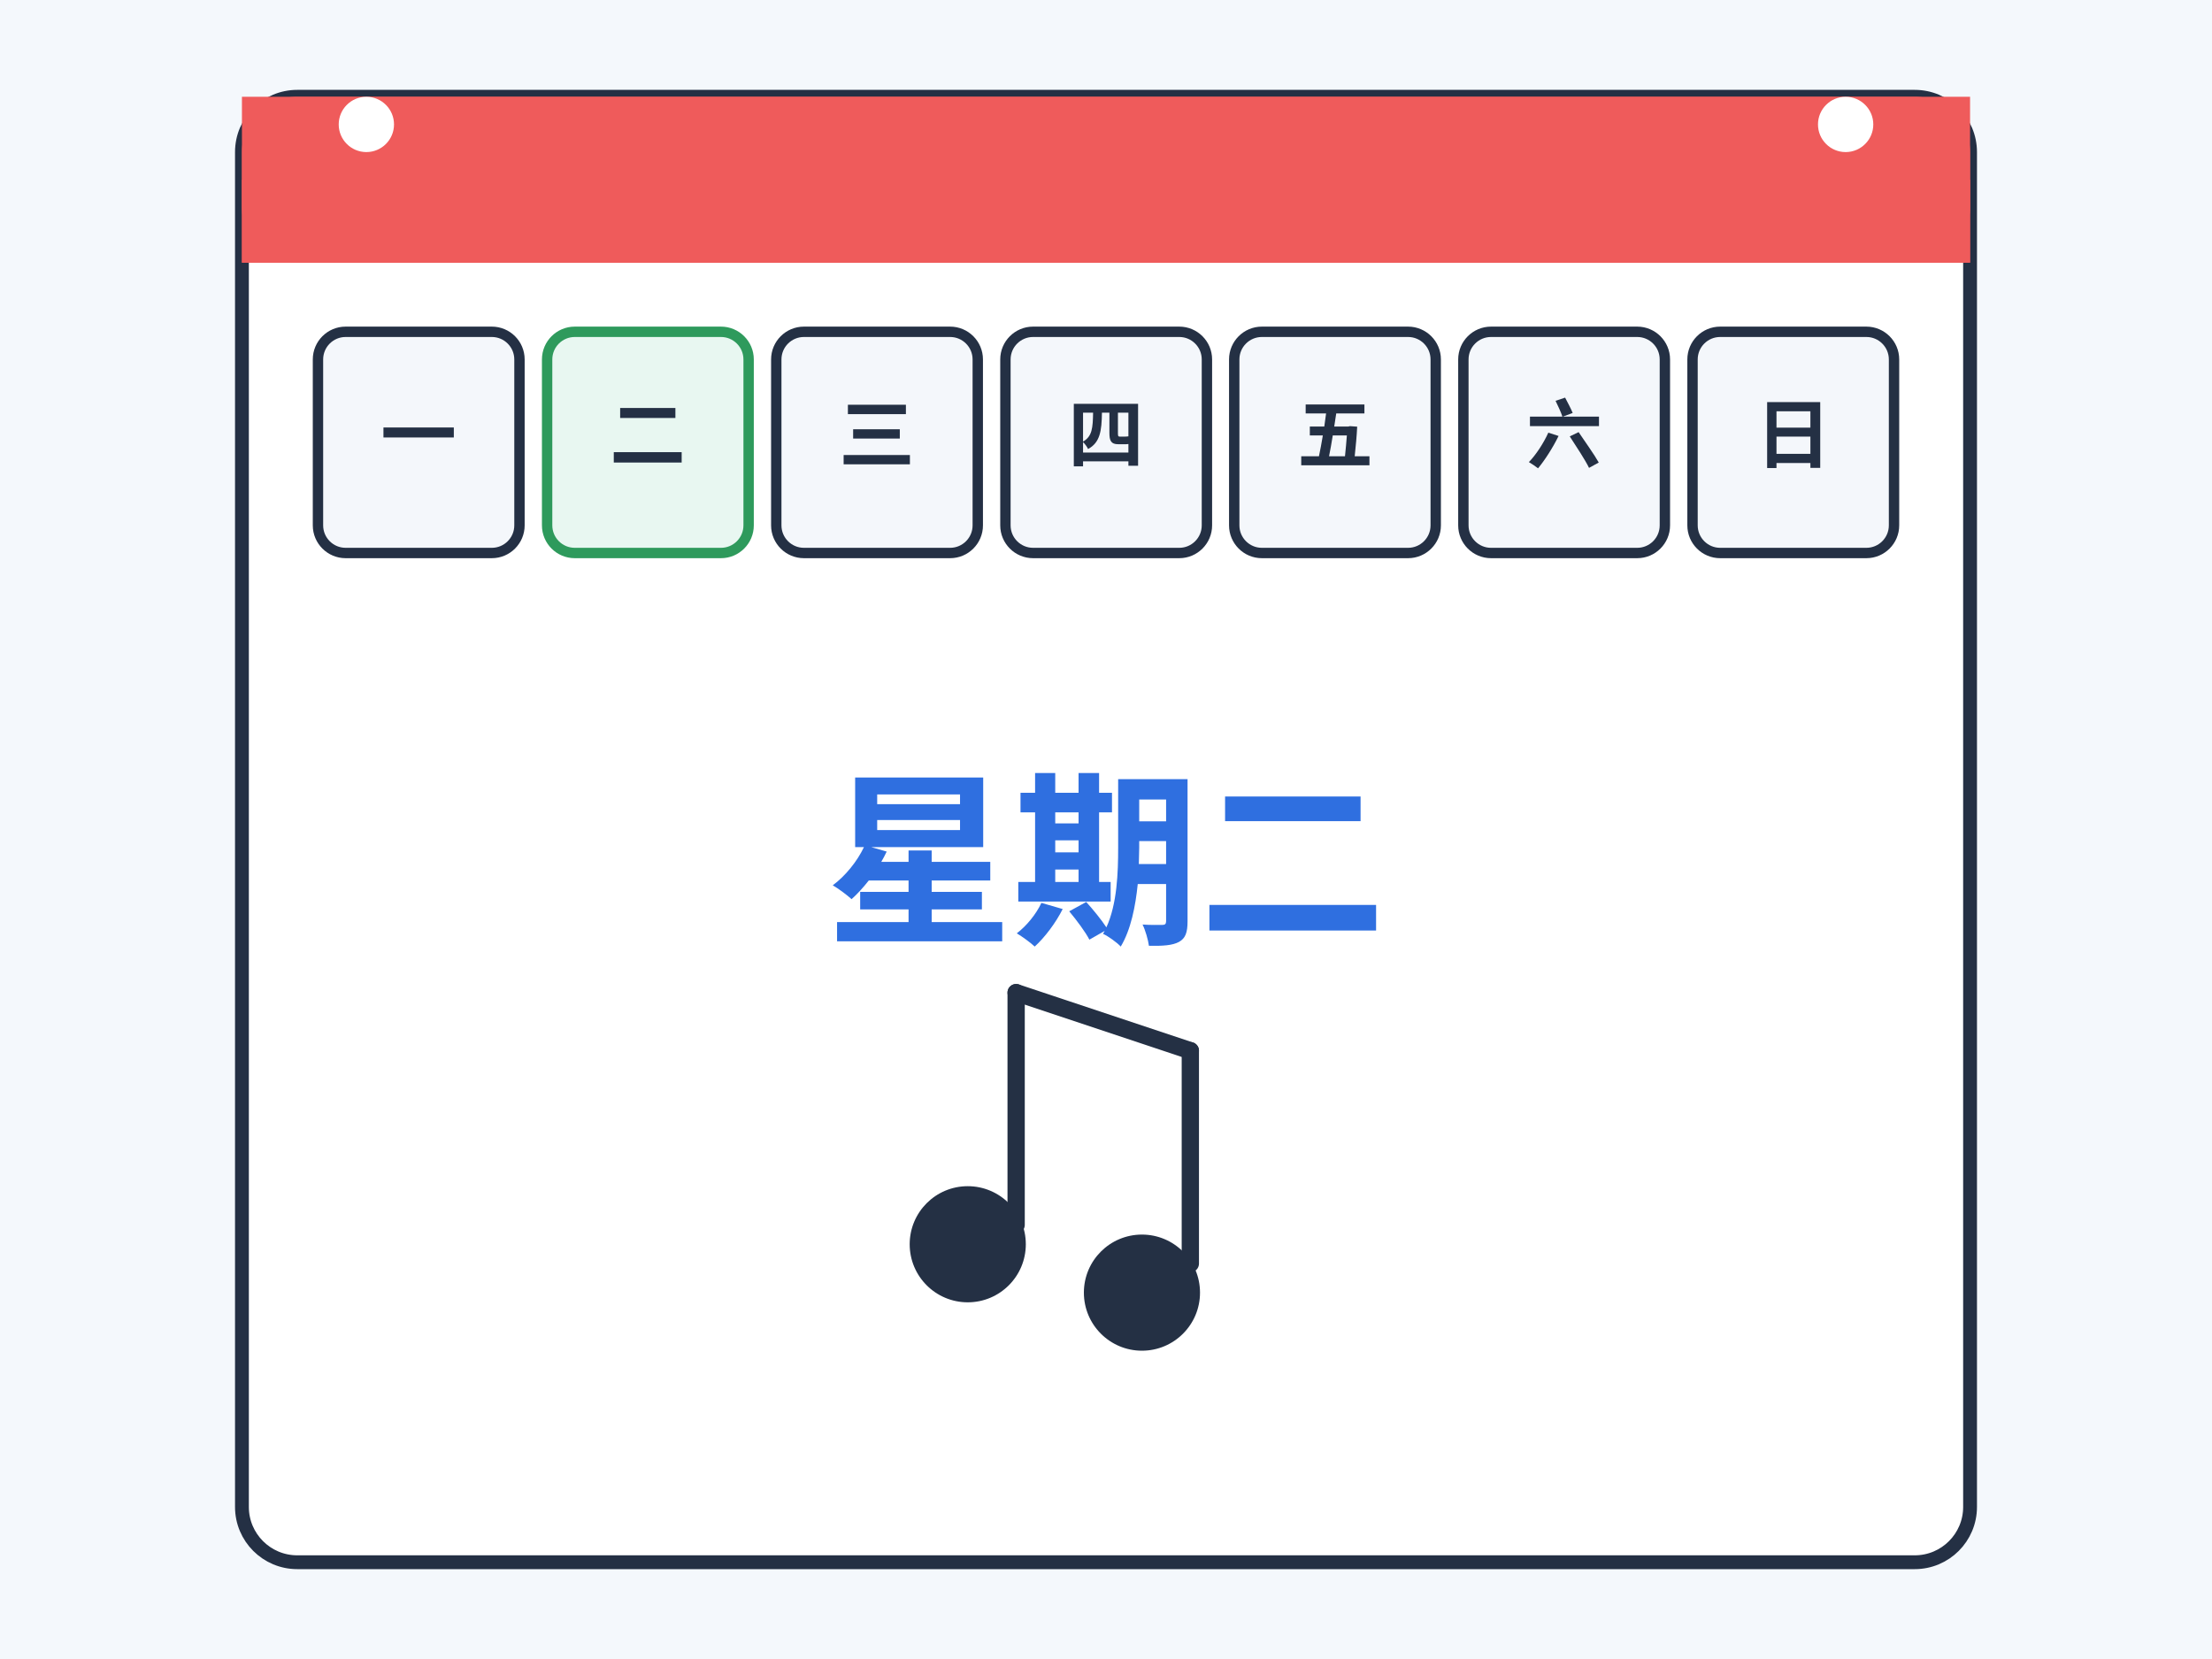
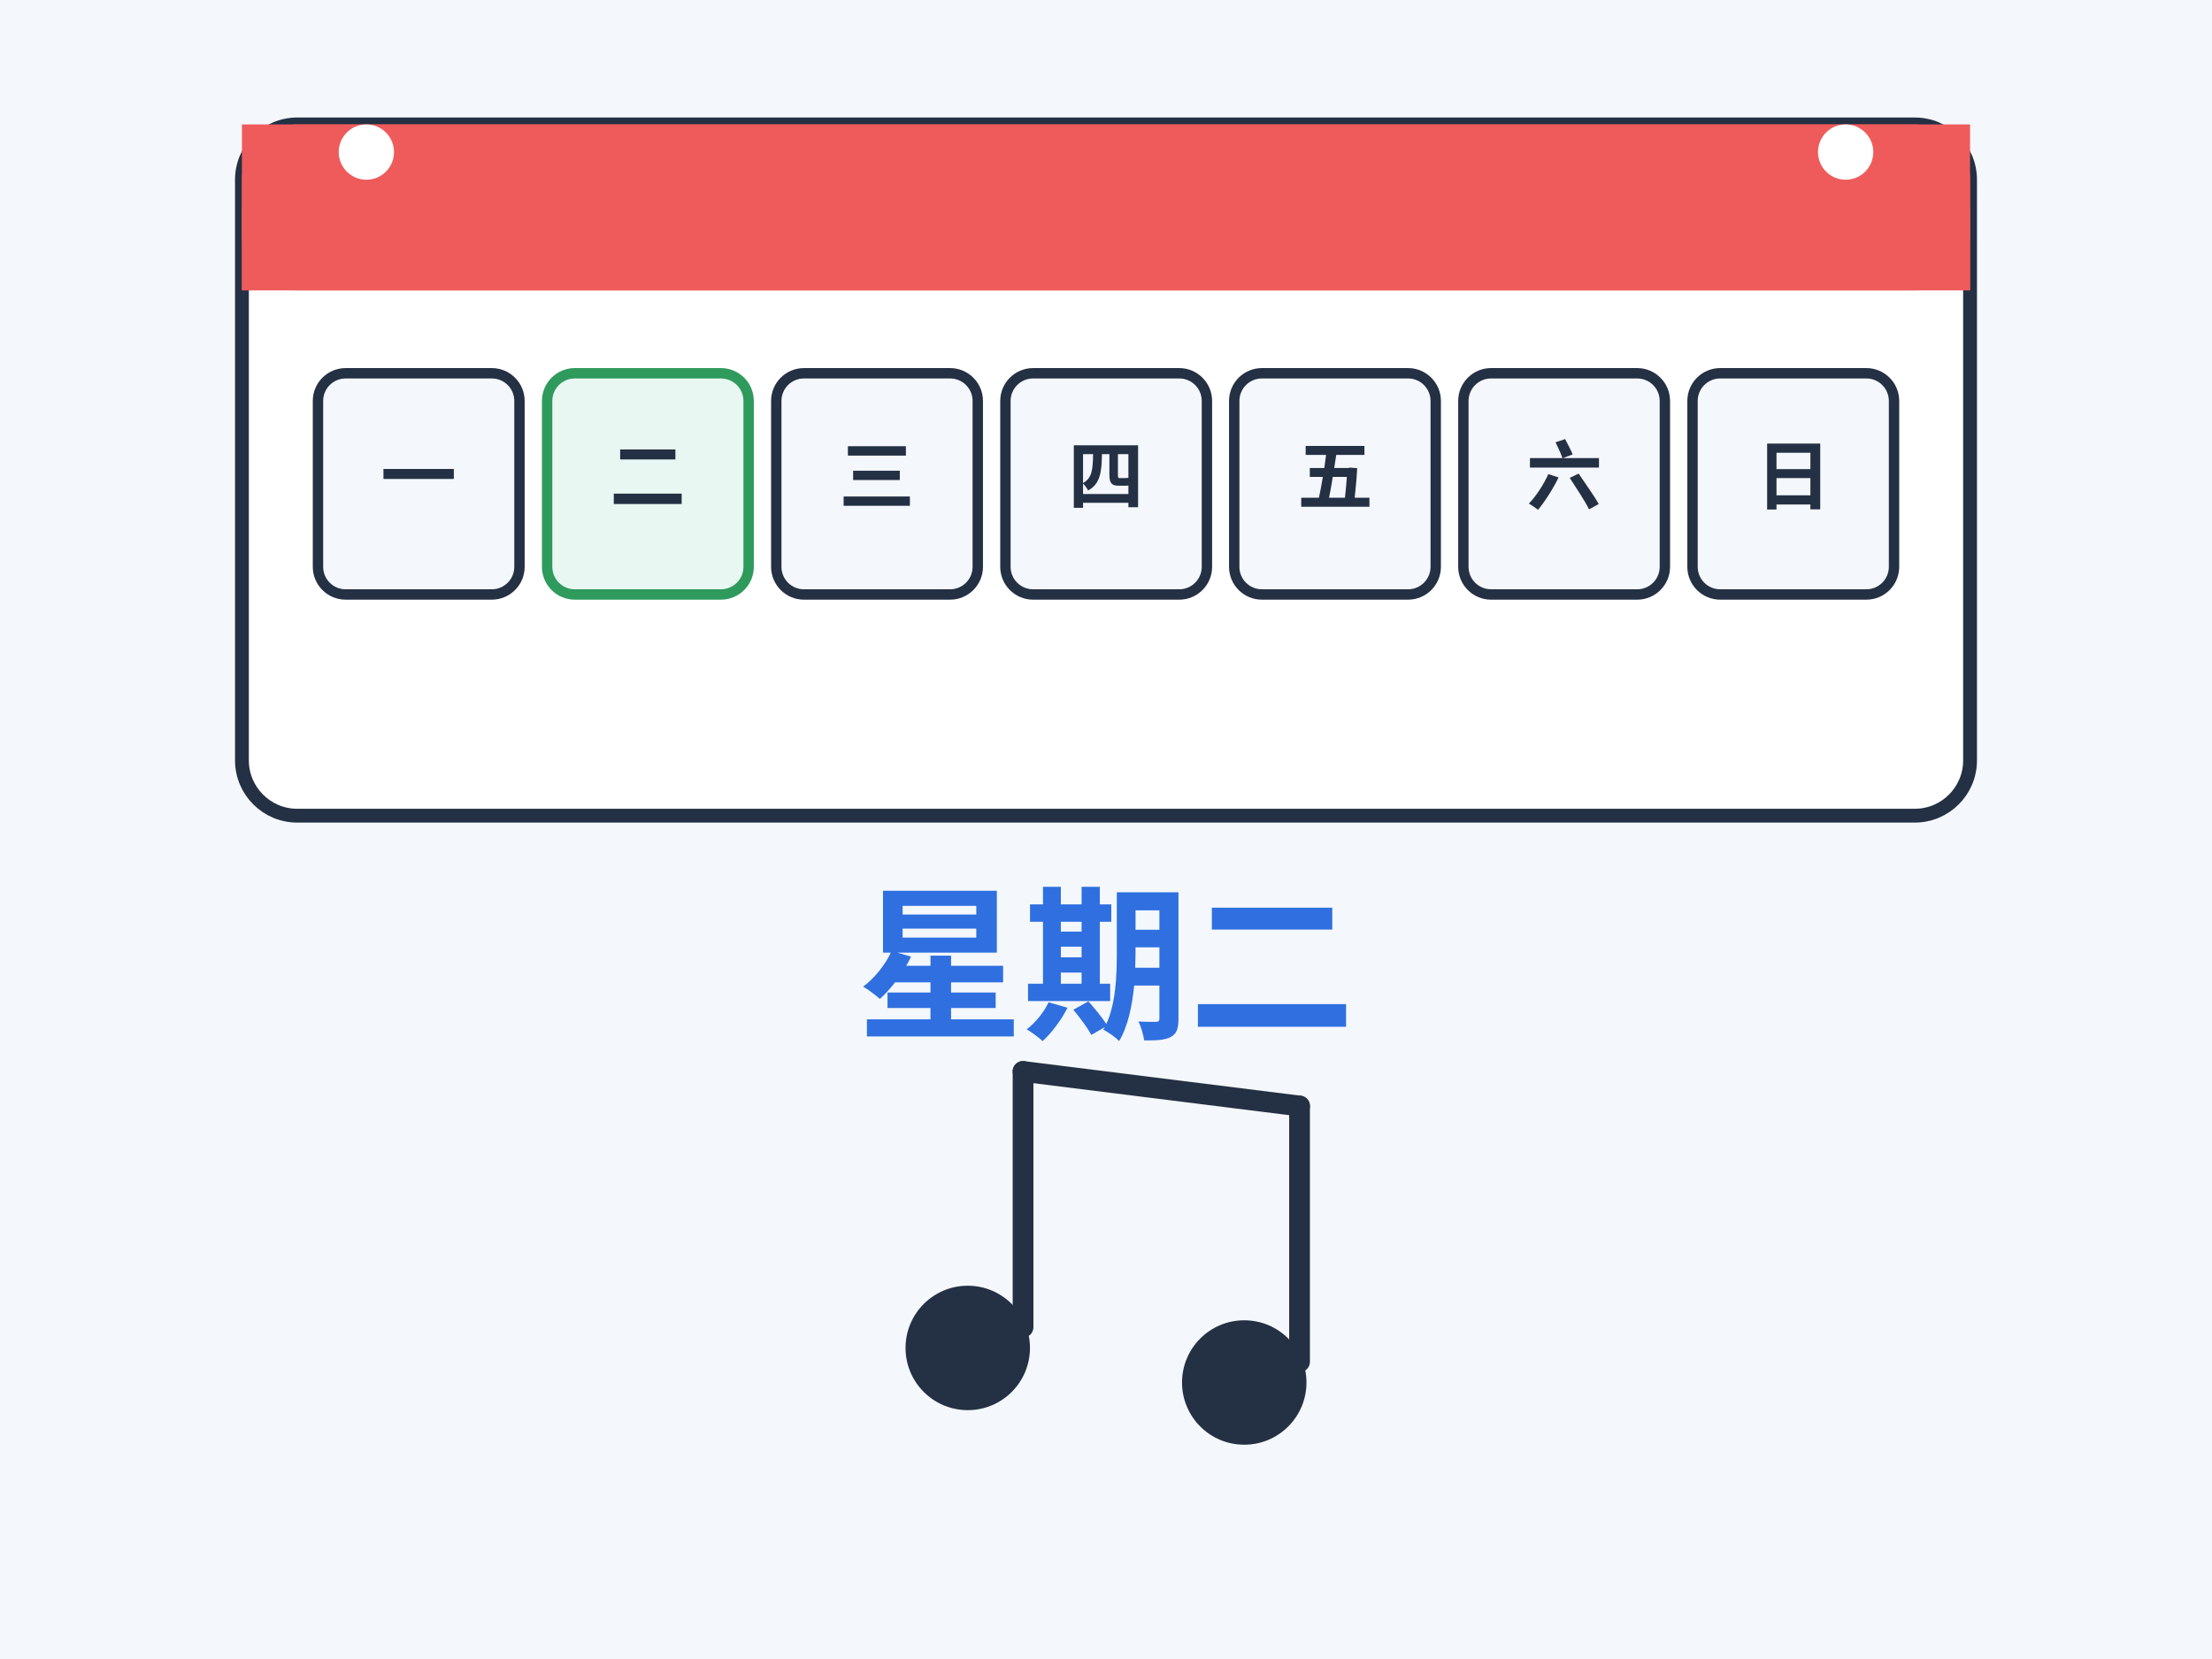
<svg xmlns="http://www.w3.org/2000/svg" width="640" height="480" viewBox="0 0 640 480" shape-rendering="geometricPrecision">
  <rect x="0.0" y="0.0" width="640.0" height="480.0" fill="#d7f0ff" />
  <rect x="0.0" y="0.0" width="640.0" height="480.0" fill="#f4f8fc" />
-   <rect x="70.0" y="28.0" width="500.0" height="424.0" rx="16.0" fill="#ffffff" stroke="#243044" stroke-width="4.0" stroke-linejoin="round" stroke-linecap="round" />
-   <rect x="70.0" y="28.0" width="500.0" height="48.0" fill="#ef5b5b" />
-   <rect x="70.0" y="28.0" width="500.0" height="48.0" rx="16.0" fill="#ef5b5b" />
-   <rect x="70.0" y="52.0" width="500.0" height="24.0" fill="#ef5b5b" />
-   <circle cx="106.0" cy="36.0" r="8.0" fill="#ffffff" />
-   <circle cx="534.0" cy="36.0" r="8.0" fill="#ffffff" />
-   <rect x="92.0" y="96.0" width="58.3" height="64.0" rx="8.0" fill="#f4f7fb" stroke="#243044" stroke-width="3.0" stroke-linejoin="round" stroke-linecap="round" />
-   <text x="121.1" y="126.0" dy="0.35em" text-anchor="middle" font-family="&quot;PingFang TC&quot;,&quot;Microsoft JhengHei&quot;,&quot;Noto Sans CJK TC&quot;,&quot;WenQuanYi Micro Hei&quot;,sans-serif" font-size="22.0" font-weight="700" fill="#243044">一</text>
-   <rect x="158.3" y="96.0" width="58.3" height="64.0" rx="8.0" fill="#e8f7f1" stroke="#2e9a5c" stroke-width="3.0" stroke-linejoin="round" stroke-linecap="round" />
-   <text x="187.4" y="126.0" dy="0.35em" text-anchor="middle" font-family="&quot;PingFang TC&quot;,&quot;Microsoft JhengHei&quot;,&quot;Noto Sans CJK TC&quot;,&quot;WenQuanYi Micro Hei&quot;,sans-serif" font-size="22.0" font-weight="700" fill="#243044">二</text>
-   <rect x="224.6" y="96.0" width="58.3" height="64.0" rx="8.0" fill="#f4f7fb" stroke="#243044" stroke-width="3.0" stroke-linejoin="round" stroke-linecap="round" />
-   <text x="253.7" y="126.0" dy="0.35em" text-anchor="middle" font-family="&quot;PingFang TC&quot;,&quot;Microsoft JhengHei&quot;,&quot;Noto Sans CJK TC&quot;,&quot;WenQuanYi Micro Hei&quot;,sans-serif" font-size="22.0" font-weight="700" fill="#243044">三</text>
-   <rect x="290.9" y="96.0" width="58.3" height="64.0" rx="8.0" fill="#f4f7fb" stroke="#243044" stroke-width="3.0" stroke-linejoin="round" stroke-linecap="round" />
-   <text x="320.0" y="126.0" dy="0.35em" text-anchor="middle" font-family="&quot;PingFang TC&quot;,&quot;Microsoft JhengHei&quot;,&quot;Noto Sans CJK TC&quot;,&quot;WenQuanYi Micro Hei&quot;,sans-serif" font-size="22.0" font-weight="700" fill="#243044">四</text>
-   <rect x="357.1" y="96.0" width="58.3" height="64.0" rx="8.0" fill="#f4f7fb" stroke="#243044" stroke-width="3.0" stroke-linejoin="round" stroke-linecap="round" />
-   <text x="386.3" y="126.0" dy="0.35em" text-anchor="middle" font-family="&quot;PingFang TC&quot;,&quot;Microsoft JhengHei&quot;,&quot;Noto Sans CJK TC&quot;,&quot;WenQuanYi Micro Hei&quot;,sans-serif" font-size="22.0" font-weight="700" fill="#243044">五</text>
-   <rect x="423.4" y="96.0" width="58.3" height="64.0" rx="8.0" fill="#f4f7fb" stroke="#243044" stroke-width="3.0" stroke-linejoin="round" stroke-linecap="round" />
-   <text x="452.6" y="126.0" dy="0.35em" text-anchor="middle" font-family="&quot;PingFang TC&quot;,&quot;Microsoft JhengHei&quot;,&quot;Noto Sans CJK TC&quot;,&quot;WenQuanYi Micro Hei&quot;,sans-serif" font-size="22.0" font-weight="700" fill="#243044">六</text>
-   <rect x="489.7" y="96.0" width="58.3" height="64.0" rx="8.0" fill="#f4f7fb" stroke="#243044" stroke-width="3.0" stroke-linejoin="round" stroke-linecap="round" />
-   <text x="518.9" y="126.0" dy="0.35em" text-anchor="middle" font-family="&quot;PingFang TC&quot;,&quot;Microsoft JhengHei&quot;,&quot;Noto Sans CJK TC&quot;,&quot;WenQuanYi Micro Hei&quot;,sans-serif" font-size="22.0" font-weight="700" fill="#243044">日</text>
-   <text x="320.0" y="250.0" dy="0.35em" text-anchor="middle" font-family="&quot;PingFang TC&quot;,&quot;Microsoft JhengHei&quot;,&quot;Noto Sans CJK TC&quot;,&quot;WenQuanYi Micro Hei&quot;,sans-serif" font-size="54.0" font-weight="700" fill="#2f6fe0">星期二</text>
-   <circle cx="280.0" cy="360.0" r="16.8" fill="#243044" />
-   <circle cx="330.4" cy="374.0" r="16.8" fill="#243044" />
-   <polyline points="294.0,354.4 294.0,287.2" fill="none" stroke="#243044" stroke-width="5.0" stroke-linecap="round" stroke-linejoin="round" />
-   <polyline points="344.4,365.6 344.4,304.0" fill="none" stroke="#243044" stroke-width="5.0" stroke-linecap="round" stroke-linejoin="round" />
-   <polyline points="294.0,287.2 344.4,304.0" fill="none" stroke="#243044" stroke-width="5.0" stroke-linecap="round" stroke-linejoin="round" />
+   <rect x="70.0" y="36.0" width="500.0" height="200.0" rx="16.0" fill="#ffffff" stroke="#243044" stroke-width="4.0" stroke-linejoin="round" stroke-linecap="round" />
+   <rect x="70.0" y="36.0" width="500.0" height="48.0" fill="#ef5b5b" />
+   <rect x="70.0" y="36.0" width="500.0" height="48.0" rx="16.0" fill="#ef5b5b" />
+   <rect x="70.0" y="60.0" width="500.0" height="24.0" fill="#ef5b5b" />
+   <circle cx="106.0" cy="44.0" r="8.0" fill="#ffffff" />
+   <circle cx="534.0" cy="44.0" r="8.0" fill="#ffffff" />
+   <rect x="92.0" y="108.0" width="58.3" height="64.0" rx="8.0" fill="#f4f7fb" stroke="#243044" stroke-width="3.0" stroke-linejoin="round" stroke-linecap="round" />
+   <text x="121.1" y="138.0" dy="0.35em" text-anchor="middle" font-family="&quot;PingFang TC&quot;,&quot;Microsoft JhengHei&quot;,&quot;Noto Sans CJK TC&quot;,&quot;WenQuanYi Micro Hei&quot;,sans-serif" font-size="22.0" font-weight="700" fill="#243044">一</text>
+   <rect x="158.3" y="108.0" width="58.3" height="64.0" rx="8.0" fill="#e8f7f1" stroke="#2e9a5c" stroke-width="3.0" stroke-linejoin="round" stroke-linecap="round" />
+   <text x="187.4" y="138.0" dy="0.35em" text-anchor="middle" font-family="&quot;PingFang TC&quot;,&quot;Microsoft JhengHei&quot;,&quot;Noto Sans CJK TC&quot;,&quot;WenQuanYi Micro Hei&quot;,sans-serif" font-size="22.0" font-weight="700" fill="#243044">二</text>
+   <rect x="224.6" y="108.0" width="58.3" height="64.0" rx="8.0" fill="#f4f7fb" stroke="#243044" stroke-width="3.0" stroke-linejoin="round" stroke-linecap="round" />
+   <text x="253.7" y="138.0" dy="0.35em" text-anchor="middle" font-family="&quot;PingFang TC&quot;,&quot;Microsoft JhengHei&quot;,&quot;Noto Sans CJK TC&quot;,&quot;WenQuanYi Micro Hei&quot;,sans-serif" font-size="22.0" font-weight="700" fill="#243044">三</text>
+   <rect x="290.9" y="108.0" width="58.3" height="64.0" rx="8.0" fill="#f4f7fb" stroke="#243044" stroke-width="3.0" stroke-linejoin="round" stroke-linecap="round" />
+   <text x="320.0" y="138.0" dy="0.35em" text-anchor="middle" font-family="&quot;PingFang TC&quot;,&quot;Microsoft JhengHei&quot;,&quot;Noto Sans CJK TC&quot;,&quot;WenQuanYi Micro Hei&quot;,sans-serif" font-size="22.0" font-weight="700" fill="#243044">四</text>
+   <rect x="357.1" y="108.0" width="58.3" height="64.0" rx="8.0" fill="#f4f7fb" stroke="#243044" stroke-width="3.0" stroke-linejoin="round" stroke-linecap="round" />
+   <text x="386.3" y="138.0" dy="0.35em" text-anchor="middle" font-family="&quot;PingFang TC&quot;,&quot;Microsoft JhengHei&quot;,&quot;Noto Sans CJK TC&quot;,&quot;WenQuanYi Micro Hei&quot;,sans-serif" font-size="22.0" font-weight="700" fill="#243044">五</text>
+   <rect x="423.4" y="108.0" width="58.3" height="64.0" rx="8.0" fill="#f4f7fb" stroke="#243044" stroke-width="3.0" stroke-linejoin="round" stroke-linecap="round" />
+   <text x="452.6" y="138.0" dy="0.35em" text-anchor="middle" font-family="&quot;PingFang TC&quot;,&quot;Microsoft JhengHei&quot;,&quot;Noto Sans CJK TC&quot;,&quot;WenQuanYi Micro Hei&quot;,sans-serif" font-size="22.0" font-weight="700" fill="#243044">六</text>
+   <rect x="489.7" y="108.0" width="58.3" height="64.0" rx="8.0" fill="#f4f7fb" stroke="#243044" stroke-width="3.0" stroke-linejoin="round" stroke-linecap="round" />
+   <text x="518.9" y="138.0" dy="0.35em" text-anchor="middle" font-family="&quot;PingFang TC&quot;,&quot;Microsoft JhengHei&quot;,&quot;Noto Sans CJK TC&quot;,&quot;WenQuanYi Micro Hei&quot;,sans-serif" font-size="22.0" font-weight="700" fill="#243044">日</text>
+   <text x="320.0" y="280.0" dy="0.35em" text-anchor="middle" font-family="&quot;PingFang TC&quot;,&quot;Microsoft JhengHei&quot;,&quot;Noto Sans CJK TC&quot;,&quot;WenQuanYi Micro Hei&quot;,sans-serif" font-size="48.0" font-weight="700" fill="#2f6fe0">星期二</text>
+   <circle cx="280.0" cy="390.0" r="18.0" fill="#243044" />
+   <circle cx="360.0" cy="400.0" r="18.0" fill="#243044" />
+   <polyline points="296.0,384.0 296.0,310.0" fill="none" stroke="#243044" stroke-width="6.0" stroke-linecap="round" stroke-linejoin="round" />
+   <polyline points="376.0,394.0 376.0,320.0" fill="none" stroke="#243044" stroke-width="6.0" stroke-linecap="round" stroke-linejoin="round" />
+   <polyline points="296.0,310.0 376.0,320.0" fill="none" stroke="#243044" stroke-width="6.0" stroke-linecap="round" stroke-linejoin="round" />
</svg>
